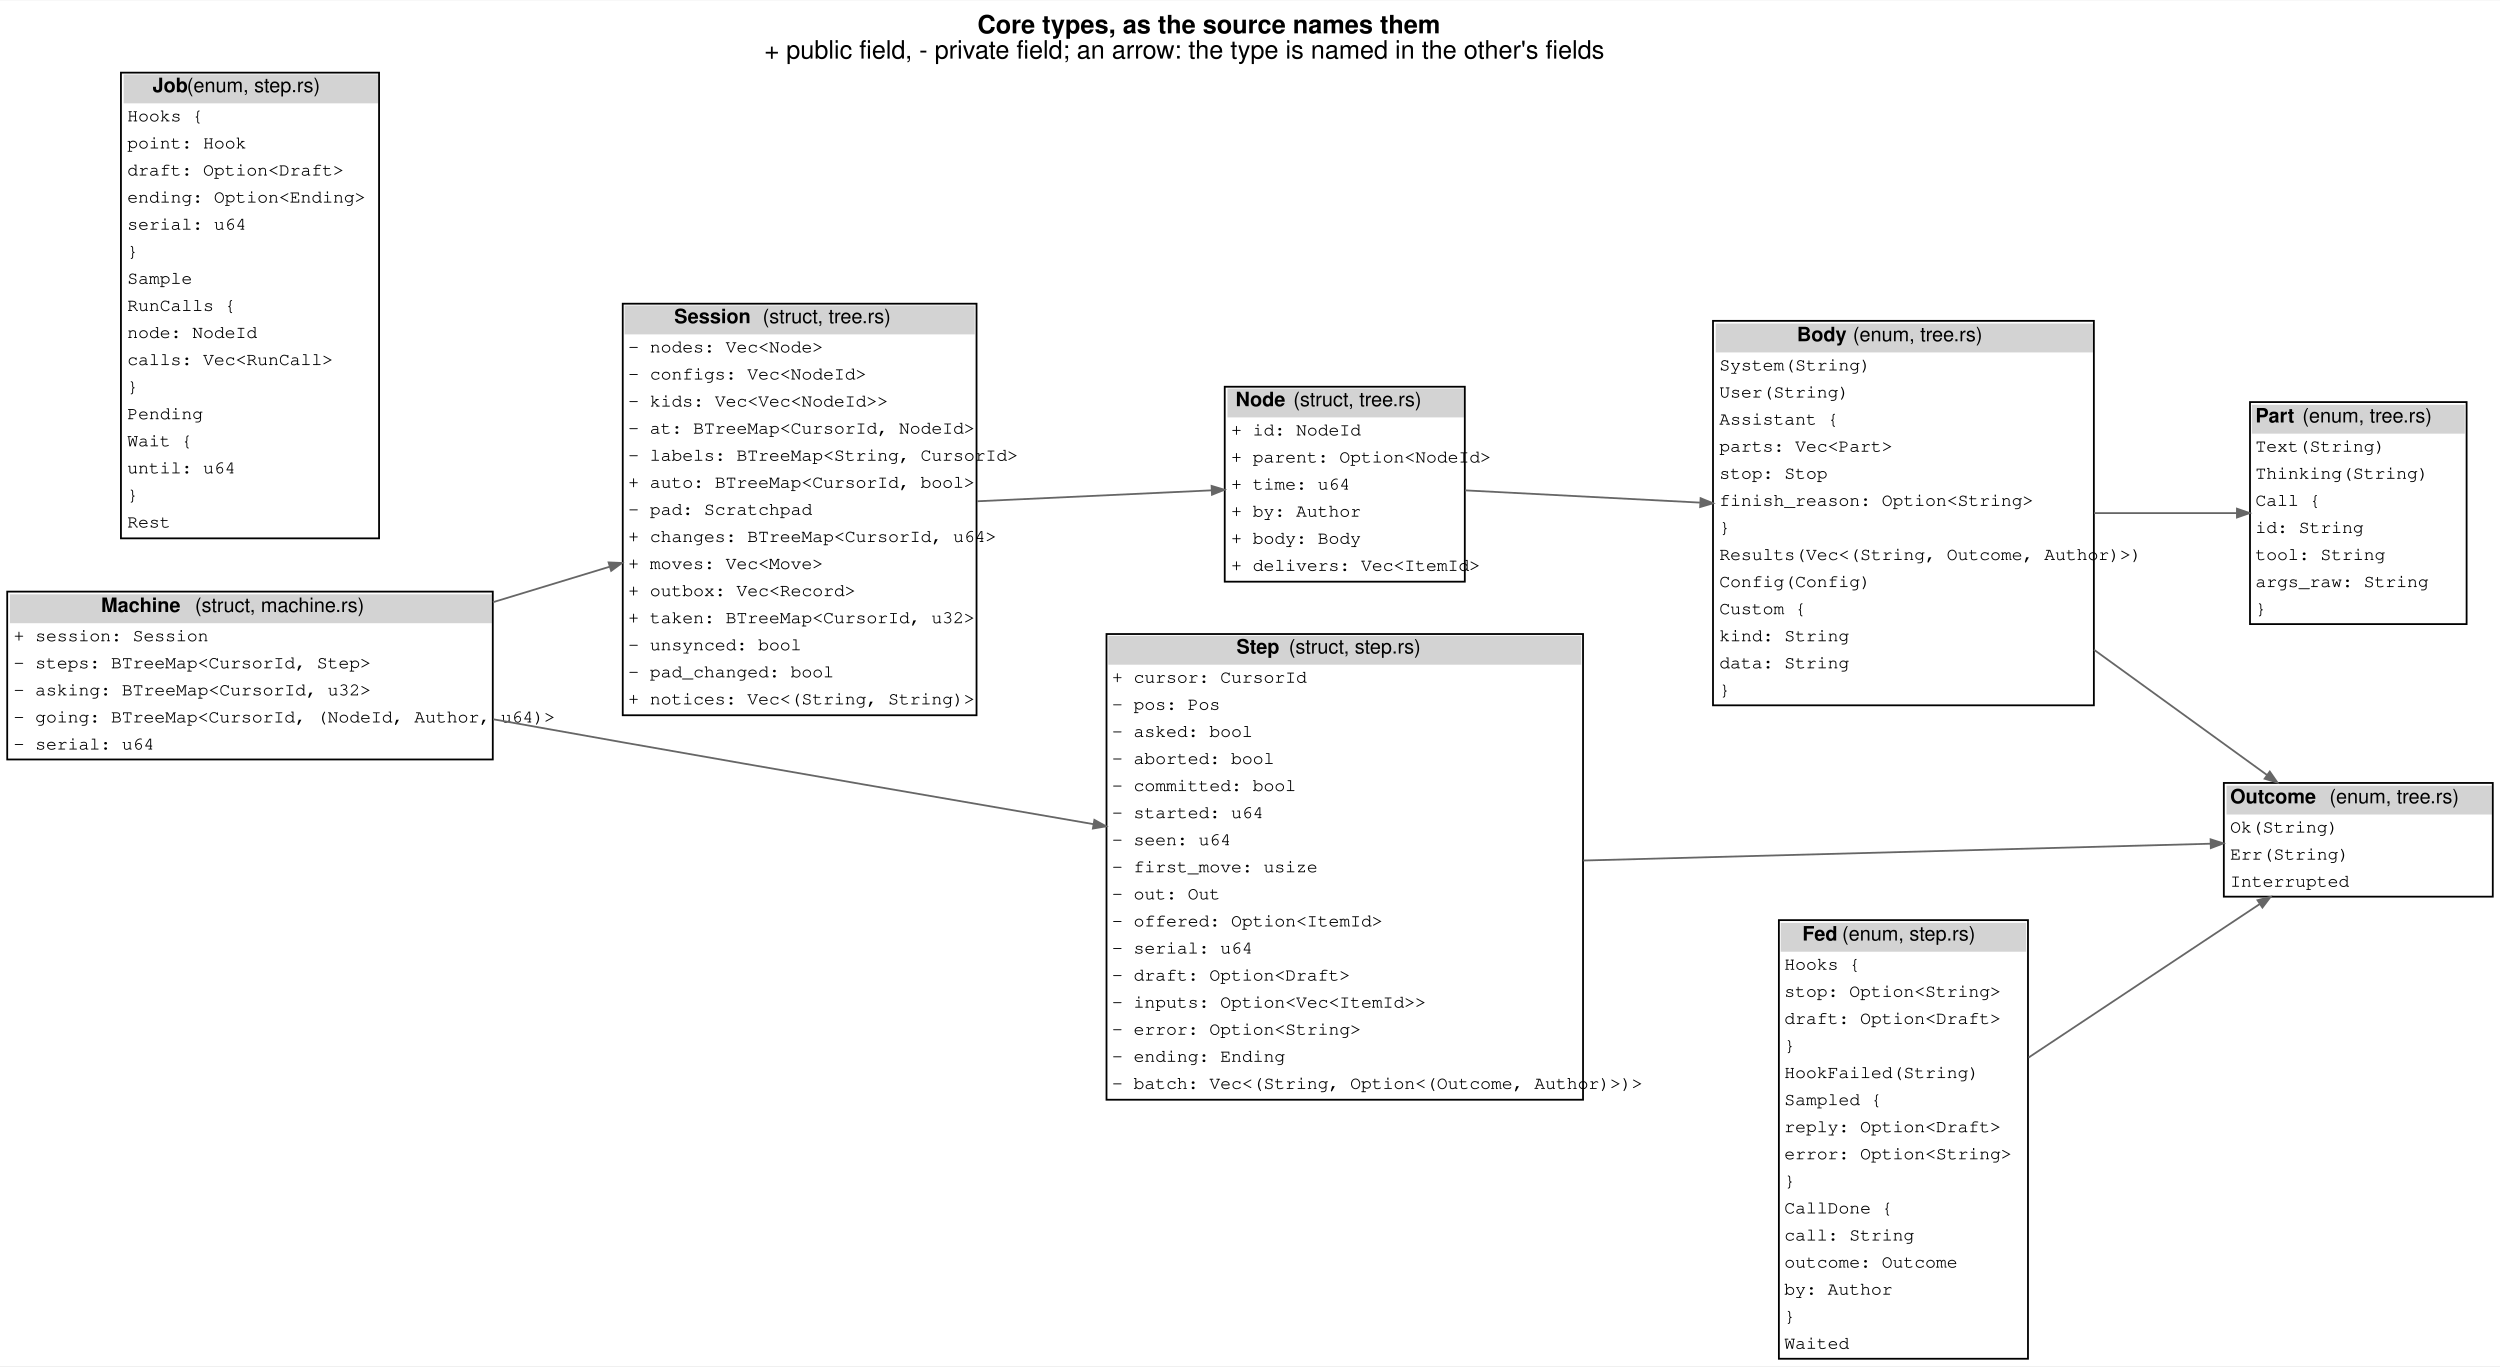
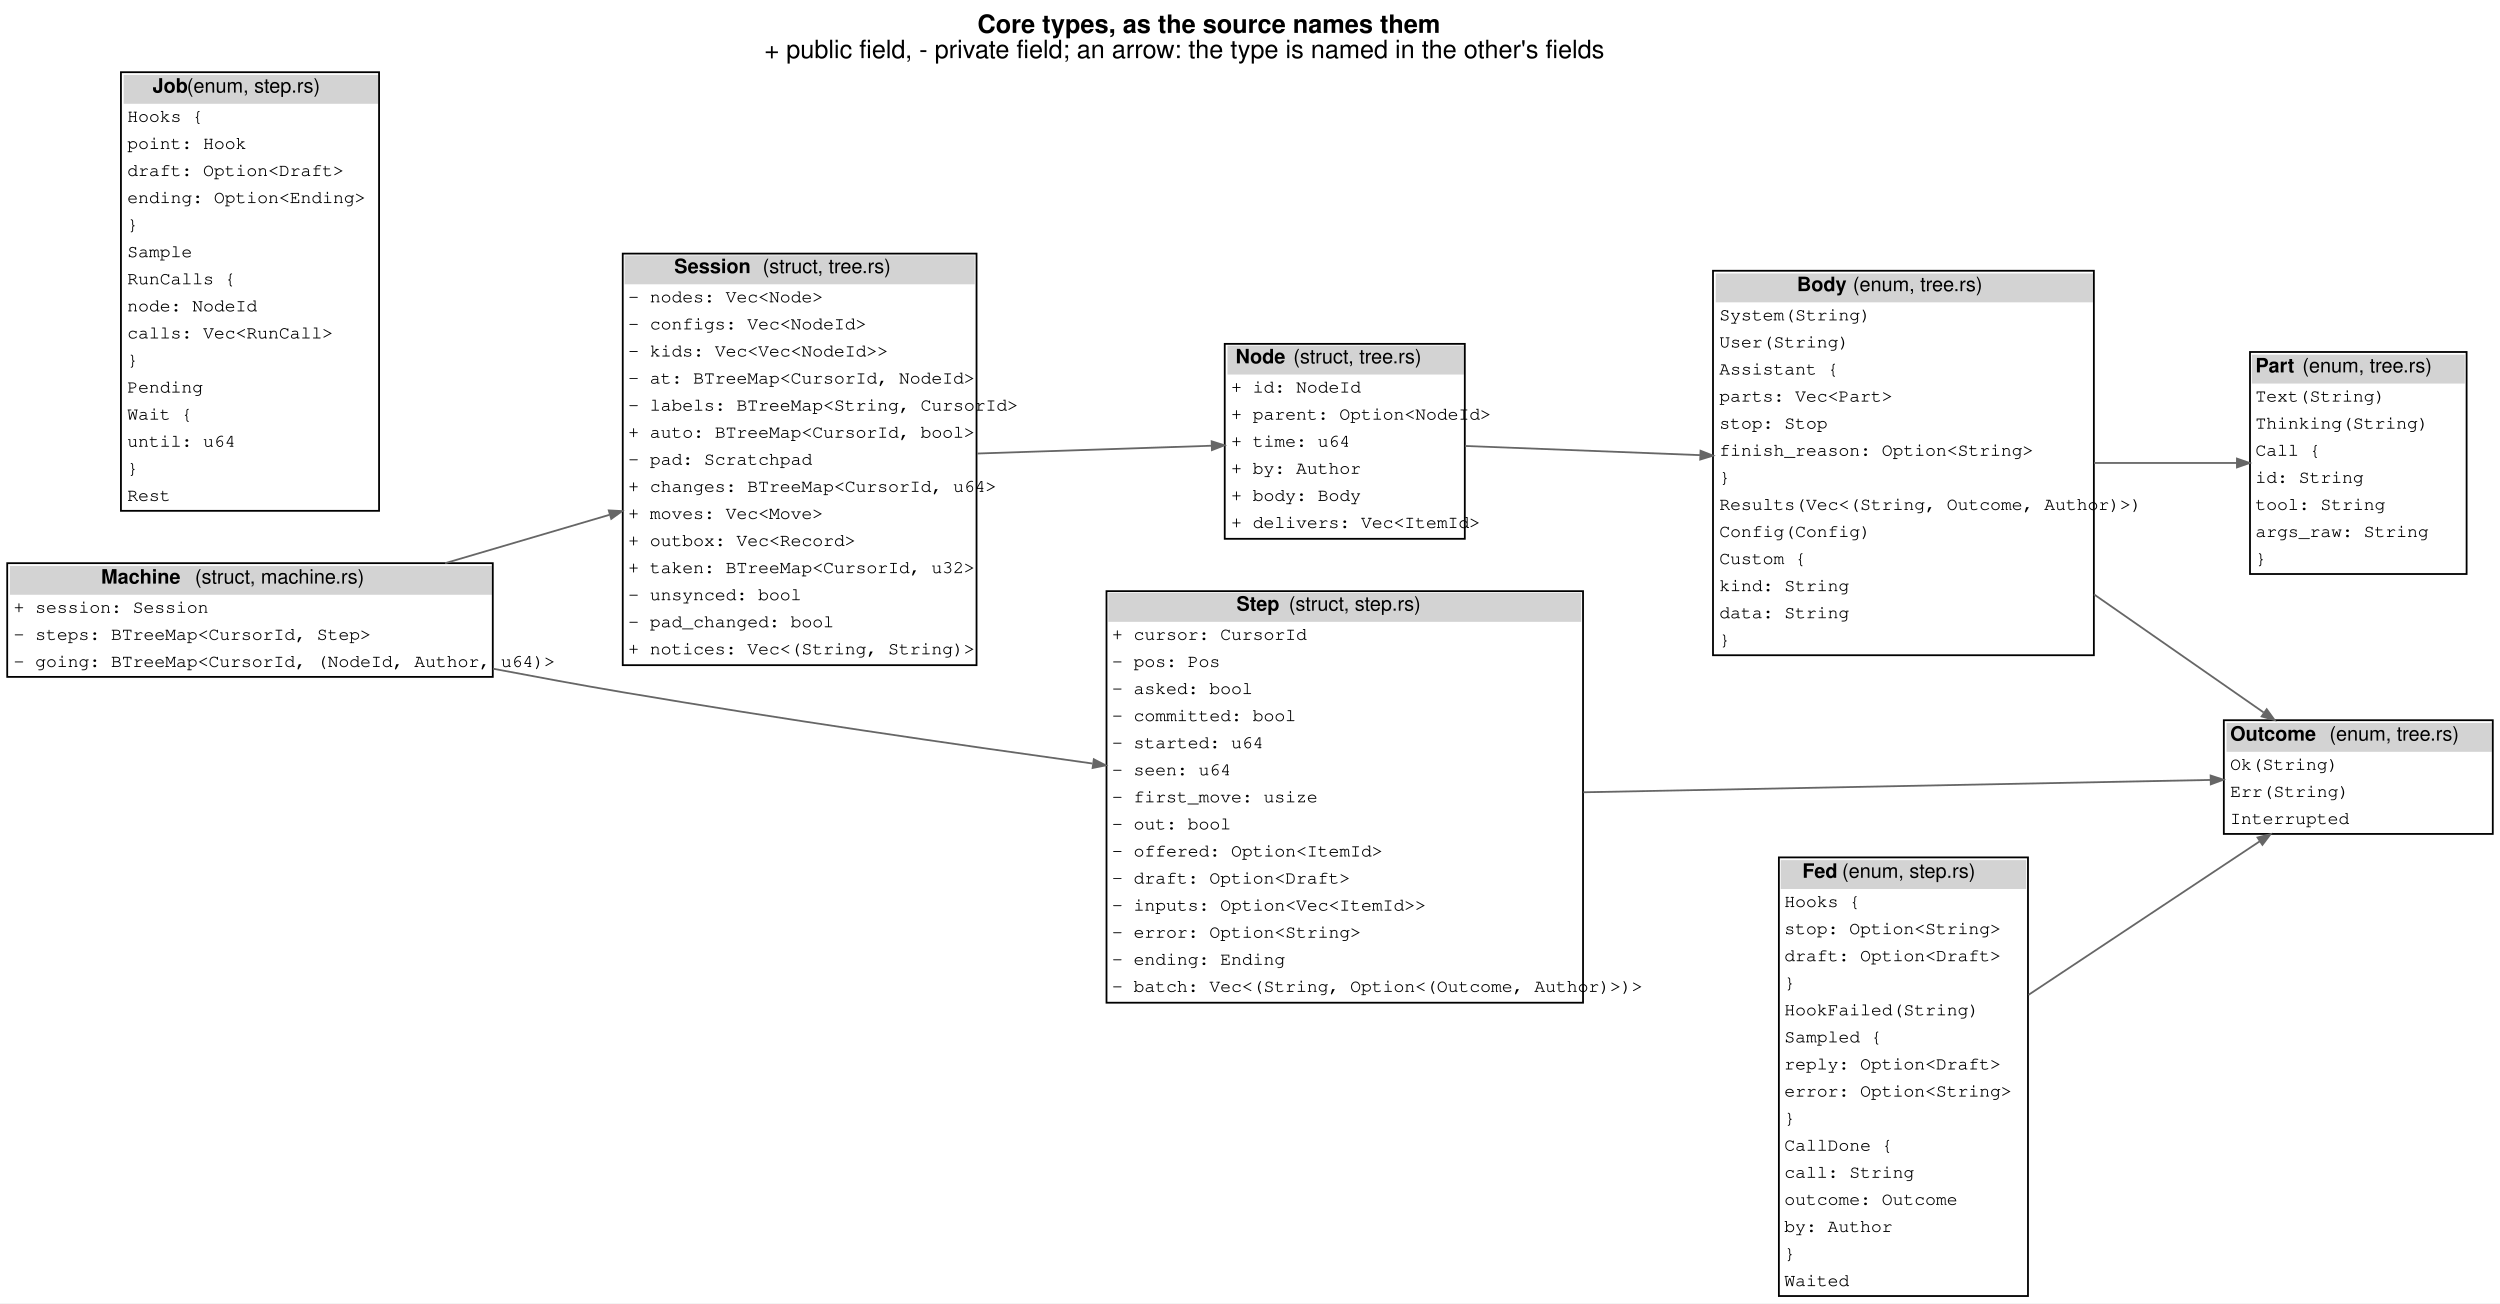
- <svg xmlns="http://www.w3.org/2000/svg" width="1385pt" height="757pt" viewBox="0.00 0.00 1385.00 756.50">
-   <g id="graph0" class="graph" transform="scale(1 1) rotate(0) translate(4 752.5)">
-     <polygon fill="white" stroke="transparent" points="-4,4 -4,-752.5 1381,-752.5 1381,4 -4,4" />
-     <text text-anchor="start" x="537.5" y="-734.3" font-family="Helvetica,sans-Serif" font-weight="bold" font-size="14.00">Core types, as the source names them</text>
-     <text text-anchor="start" x="419.5" y="-720.3" font-family="Helvetica,sans-Serif" font-size="14.00">+ public field, - private field; an arrow: the type is named in the other's fields</text>
+ <svg xmlns="http://www.w3.org/2000/svg" width="1385pt" height="722pt" viewBox="0.00 0.00 1385.00 722.00">
+   <g id="graph0" class="graph" transform="scale(1 1) rotate(0) translate(4 718)">
+     <polygon fill="white" stroke="transparent" points="-4,4 -4,-718 1381,-718 1381,4 -4,4" />
+     <text text-anchor="start" x="537.5" y="-699.8" font-family="Helvetica,sans-Serif" font-weight="bold" font-size="14.00">Core types, as the source names them</text>
+     <text text-anchor="start" x="419.5" y="-685.8" font-family="Helvetica,sans-Serif" font-size="14.00">+ public field, - private field; an arrow: the type is named in the other's fields</text>
    <g id="node1" class="node">
-       <polygon fill="lightgray" stroke="transparent" points="946.5,-557.5 946.5,-573.5 1155.5,-573.5 1155.5,-557.5 946.5,-557.5" />
-       <text text-anchor="start" x="991.5" y="-563.7" font-family="Helvetica,sans-Serif" font-weight="bold" font-size="11.00">Body</text>
-       <text text-anchor="start" x="1022.5" y="-563.7" font-family="Helvetica,sans-Serif" font-size="11.00"> (enum, tree.rs)</text>
-       <text text-anchor="start" x="948.5" y="-547.5" font-family="Courier,monospace" font-size="10.00">System(String)</text>
-       <text text-anchor="start" x="948.5" y="-532.5" font-family="Courier,monospace" font-size="10.00">User(String)</text>
-       <text text-anchor="start" x="948.5" y="-517.5" font-family="Courier,monospace" font-size="10.00">Assistant {</text>
-       <text text-anchor="start" x="948.5" y="-502.5" font-family="Courier,monospace" font-size="10.00">    parts: Vec&lt;Part&gt;</text>
-       <text text-anchor="start" x="948.5" y="-487.5" font-family="Courier,monospace" font-size="10.00">    stop: Stop</text>
-       <text text-anchor="start" x="948.5" y="-472.5" font-family="Courier,monospace" font-size="10.00">    finish_reason: Option&lt;String&gt;</text>
-       <text text-anchor="start" x="948.5" y="-457.5" font-family="Courier,monospace" font-size="10.00">}</text>
-       <text text-anchor="start" x="948.5" y="-442.5" font-family="Courier,monospace" font-size="10.00">Results(Vec&lt;(String, Outcome, Author)&gt;)</text>
-       <text text-anchor="start" x="948.5" y="-427.5" font-family="Courier,monospace" font-size="10.00">Config(Config)</text>
-       <text text-anchor="start" x="948.5" y="-412.5" font-family="Courier,monospace" font-size="10.00">Custom {</text>
-       <text text-anchor="start" x="948.5" y="-397.5" font-family="Courier,monospace" font-size="10.00">    kind: String</text>
-       <text text-anchor="start" x="948.5" y="-382.5" font-family="Courier,monospace" font-size="10.00">    data: String</text>
-       <text text-anchor="start" x="948.5" y="-367.5" font-family="Courier,monospace" font-size="10.00">}</text>
-       <polygon fill="none" stroke="black" points="945,-362 945,-575 1156,-575 1156,-362 945,-362" />
+       <polygon fill="lightgray" stroke="transparent" points="946.5,-550.5 946.5,-566.5 1155.5,-566.5 1155.5,-550.5 946.5,-550.5" />
+       <text text-anchor="start" x="991.5" y="-556.7" font-family="Helvetica,sans-Serif" font-weight="bold" font-size="11.00">Body</text>
+       <text text-anchor="start" x="1022.5" y="-556.7" font-family="Helvetica,sans-Serif" font-size="11.00"> (enum, tree.rs)</text>
+       <text text-anchor="start" x="948.5" y="-540.5" font-family="Courier,monospace" font-size="10.00">System(String)</text>
+       <text text-anchor="start" x="948.5" y="-525.5" font-family="Courier,monospace" font-size="10.00">User(String)</text>
+       <text text-anchor="start" x="948.5" y="-510.5" font-family="Courier,monospace" font-size="10.00">Assistant {</text>
+       <text text-anchor="start" x="948.5" y="-495.5" font-family="Courier,monospace" font-size="10.00">    parts: Vec&lt;Part&gt;</text>
+       <text text-anchor="start" x="948.5" y="-480.5" font-family="Courier,monospace" font-size="10.00">    stop: Stop</text>
+       <text text-anchor="start" x="948.5" y="-465.5" font-family="Courier,monospace" font-size="10.00">    finish_reason: Option&lt;String&gt;</text>
+       <text text-anchor="start" x="948.5" y="-450.5" font-family="Courier,monospace" font-size="10.00">}</text>
+       <text text-anchor="start" x="948.5" y="-435.5" font-family="Courier,monospace" font-size="10.00">Results(Vec&lt;(String, Outcome, Author)&gt;)</text>
+       <text text-anchor="start" x="948.5" y="-420.5" font-family="Courier,monospace" font-size="10.00">Config(Config)</text>
+       <text text-anchor="start" x="948.5" y="-405.5" font-family="Courier,monospace" font-size="10.00">Custom {</text>
+       <text text-anchor="start" x="948.5" y="-390.5" font-family="Courier,monospace" font-size="10.00">    kind: String</text>
+       <text text-anchor="start" x="948.5" y="-375.5" font-family="Courier,monospace" font-size="10.00">    data: String</text>
+       <text text-anchor="start" x="948.5" y="-360.5" font-family="Courier,monospace" font-size="10.00">}</text>
+       <polygon fill="none" stroke="black" points="945,-355 945,-568 1156,-568 1156,-355 945,-355" />
    </g>
    <g id="node8" class="node">
      <polygon fill="lightgray" stroke="transparent" points="1229.5,-301.5 1229.5,-317.5 1376.5,-317.5 1376.5,-301.5 1229.5,-301.5" />
      <text text-anchor="start" x="1231.5" y="-307.7" font-family="Helvetica,sans-Serif" font-weight="bold" font-size="11.00">Outcome</text>
      <text text-anchor="start" x="1286.5" y="-307.7" font-family="Helvetica,sans-Serif" font-size="11.00"> (enum, tree.rs)</text>
      <text text-anchor="start" x="1231.5" y="-291.5" font-family="Courier,monospace" font-size="10.00">Ok(String)</text>
      <text text-anchor="start" x="1231.5" y="-276.5" font-family="Courier,monospace" font-size="10.00">Err(String)</text>
      <text text-anchor="start" x="1231.5" y="-261.5" font-family="Courier,monospace" font-size="10.00">Interrupted</text>
      <polygon fill="none" stroke="black" points="1228,-256 1228,-319 1377,-319 1377,-256 1228,-256" />
    </g>
    <g id="edge2" class="edge">
-       <path fill="none" stroke="#666666" d="M1156.07,-392.79C1189.3,-368.73 1224.51,-343.24 1251.96,-323.37" />
-       <polygon fill="#666666" stroke="#666666" points="1253.46,-325.31 1257.69,-319.22 1250.59,-321.34 1253.46,-325.31" />
+       <path fill="none" stroke="#666666" d="M1156.07,-388.72C1188.54,-366.12 1222.9,-342.21 1250.06,-323.3" />
+       <polygon fill="#666666" stroke="#666666" points="1251.75,-325.11 1256.1,-319.1 1248.95,-321.09 1251.75,-325.11" />
    </g>
    <g id="node9" class="node">
-       <polygon fill="lightgray" stroke="transparent" points="1243.5,-512.5 1243.5,-528.5 1361.5,-528.5 1361.5,-512.5 1243.5,-512.5" />
-       <text text-anchor="start" x="1245.5" y="-518.7" font-family="Helvetica,sans-Serif" font-weight="bold" font-size="11.00">Part</text>
-       <text text-anchor="start" x="1271.5" y="-518.7" font-family="Helvetica,sans-Serif" font-size="11.00"> (enum, tree.rs)</text>
-       <text text-anchor="start" x="1245.5" y="-502.5" font-family="Courier,monospace" font-size="10.00">Text(String)</text>
-       <text text-anchor="start" x="1245.5" y="-487.5" font-family="Courier,monospace" font-size="10.00">Thinking(String)</text>
-       <text text-anchor="start" x="1245.5" y="-472.5" font-family="Courier,monospace" font-size="10.00">Call {</text>
-       <text text-anchor="start" x="1245.5" y="-457.5" font-family="Courier,monospace" font-size="10.00">    id: String</text>
-       <text text-anchor="start" x="1245.5" y="-442.5" font-family="Courier,monospace" font-size="10.00">    tool: String</text>
-       <text text-anchor="start" x="1245.5" y="-427.5" font-family="Courier,monospace" font-size="10.00">    args_raw: String</text>
-       <text text-anchor="start" x="1245.5" y="-412.5" font-family="Courier,monospace" font-size="10.00">}</text>
-       <polygon fill="none" stroke="black" points="1242.5,-407 1242.5,-530 1362.5,-530 1362.5,-407 1242.5,-407" />
+       <polygon fill="lightgray" stroke="transparent" points="1243.5,-505.5 1243.5,-521.5 1361.5,-521.5 1361.5,-505.5 1243.5,-505.5" />
+       <text text-anchor="start" x="1245.5" y="-511.7" font-family="Helvetica,sans-Serif" font-weight="bold" font-size="11.00">Part</text>
+       <text text-anchor="start" x="1271.5" y="-511.7" font-family="Helvetica,sans-Serif" font-size="11.00"> (enum, tree.rs)</text>
+       <text text-anchor="start" x="1245.5" y="-495.5" font-family="Courier,monospace" font-size="10.00">Text(String)</text>
+       <text text-anchor="start" x="1245.5" y="-480.5" font-family="Courier,monospace" font-size="10.00">Thinking(String)</text>
+       <text text-anchor="start" x="1245.5" y="-465.5" font-family="Courier,monospace" font-size="10.00">Call {</text>
+       <text text-anchor="start" x="1245.5" y="-450.5" font-family="Courier,monospace" font-size="10.00">    id: String</text>
+       <text text-anchor="start" x="1245.5" y="-435.5" font-family="Courier,monospace" font-size="10.00">    tool: String</text>
+       <text text-anchor="start" x="1245.5" y="-420.5" font-family="Courier,monospace" font-size="10.00">    args_raw: String</text>
+       <text text-anchor="start" x="1245.5" y="-405.5" font-family="Courier,monospace" font-size="10.00">}</text>
+       <polygon fill="none" stroke="black" points="1242.5,-400 1242.5,-523 1362.5,-523 1362.5,-400 1242.5,-400" />
    </g>
    <g id="edge1" class="edge">
-       <path fill="none" stroke="#666666" d="M1156.07,-468.5C1182.87,-468.5 1210.94,-468.5 1235.21,-468.5" />
-       <polygon fill="#666666" stroke="#666666" points="1235.27,-470.95 1242.27,-468.5 1235.27,-466.05 1235.27,-470.95" />
+       <path fill="none" stroke="#666666" d="M1156.07,-461.5C1182.87,-461.5 1210.94,-461.5 1235.21,-461.5" />
+       <polygon fill="#666666" stroke="#666666" points="1235.27,-463.95 1242.27,-461.5 1235.27,-459.05 1235.27,-463.95" />
    </g>
    <g id="node2" class="node">
-       <polygon fill="lightgray" stroke="transparent" points="676,-521.5 676,-537.5 807,-537.5 807,-521.5 676,-521.5" />
-       <text text-anchor="start" x="680.5" y="-527.7" font-family="Helvetica,sans-Serif" font-weight="bold" font-size="11.00">Node</text>
-       <text text-anchor="start" x="712.5" y="-527.7" font-family="Helvetica,sans-Serif" font-size="11.00"> (struct, tree.rs)</text>
-       <text text-anchor="start" x="678" y="-511.5" font-family="Courier,monospace" font-size="10.00">+ id: NodeId</text>
-       <text text-anchor="start" x="678" y="-496.5" font-family="Courier,monospace" font-size="10.00">+ parent: Option&lt;NodeId&gt;</text>
-       <text text-anchor="start" x="678" y="-481.5" font-family="Courier,monospace" font-size="10.00">+ time: u64</text>
-       <text text-anchor="start" x="678" y="-466.5" font-family="Courier,monospace" font-size="10.00">+ by: Author</text>
-       <text text-anchor="start" x="678" y="-451.5" font-family="Courier,monospace" font-size="10.00">+ body: Body</text>
-       <text text-anchor="start" x="678" y="-436.5" font-family="Courier,monospace" font-size="10.00">+ delivers: Vec&lt;ItemId&gt;</text>
-       <polygon fill="none" stroke="black" points="674.5,-430.5 674.5,-538.5 807.5,-538.5 807.5,-430.5 674.5,-430.5" />
+       <polygon fill="lightgray" stroke="transparent" points="676,-510.5 676,-526.5 807,-526.5 807,-510.5 676,-510.5" />
+       <text text-anchor="start" x="680.5" y="-516.7" font-family="Helvetica,sans-Serif" font-weight="bold" font-size="11.00">Node</text>
+       <text text-anchor="start" x="712.5" y="-516.7" font-family="Helvetica,sans-Serif" font-size="11.00"> (struct, tree.rs)</text>
+       <text text-anchor="start" x="678" y="-500.5" font-family="Courier,monospace" font-size="10.00">+ id: NodeId</text>
+       <text text-anchor="start" x="678" y="-485.5" font-family="Courier,monospace" font-size="10.00">+ parent: Option&lt;NodeId&gt;</text>
+       <text text-anchor="start" x="678" y="-470.5" font-family="Courier,monospace" font-size="10.00">+ time: u64</text>
+       <text text-anchor="start" x="678" y="-455.5" font-family="Courier,monospace" font-size="10.00">+ by: Author</text>
+       <text text-anchor="start" x="678" y="-440.5" font-family="Courier,monospace" font-size="10.00">+ body: Body</text>
+       <text text-anchor="start" x="678" y="-425.5" font-family="Courier,monospace" font-size="10.00">+ delivers: Vec&lt;ItemId&gt;</text>
+       <polygon fill="none" stroke="black" points="674.5,-419.5 674.5,-527.5 807.5,-527.5 807.5,-419.5 674.5,-419.5" />
    </g>
    <g id="edge3" class="edge">
-       <path fill="none" stroke="#666666" d="M807.59,-481.09C845.43,-479.12 894.04,-476.59 937.75,-474.31" />
-       <polygon fill="#666666" stroke="#666666" points="938.13,-476.75 945,-473.94 937.88,-471.85 938.13,-476.75" />
+       <path fill="none" stroke="#666666" d="M807.59,-470.94C845.43,-469.46 894.04,-467.57 937.75,-465.86" />
+       <polygon fill="#666666" stroke="#666666" points="938.1,-468.3 945,-465.58 937.91,-463.4 938.1,-468.3" />
    </g>
    <g id="node3" class="node">
-       <polygon fill="lightgray" stroke="transparent" points="342,-567.5 342,-583.5 536,-583.5 536,-567.5 342,-567.5" />
-       <text text-anchor="start" x="369.5" y="-573.7" font-family="Helvetica,sans-Serif" font-weight="bold" font-size="11.00">Session</text>
-       <text text-anchor="start" x="418.5" y="-573.7" font-family="Helvetica,sans-Serif" font-size="11.00"> (struct, tree.rs)</text>
-       <text text-anchor="start" x="344" y="-557.5" font-family="Courier,monospace" font-size="10.00">- nodes: Vec&lt;Node&gt;</text>
-       <text text-anchor="start" x="344" y="-542.5" font-family="Courier,monospace" font-size="10.00">- configs: Vec&lt;NodeId&gt;</text>
-       <text text-anchor="start" x="344" y="-527.5" font-family="Courier,monospace" font-size="10.00">- kids: Vec&lt;Vec&lt;NodeId&gt;&gt;</text>
-       <text text-anchor="start" x="344" y="-512.5" font-family="Courier,monospace" font-size="10.00">- at: BTreeMap&lt;CursorId, NodeId&gt;</text>
-       <text text-anchor="start" x="344" y="-497.5" font-family="Courier,monospace" font-size="10.00">- labels: BTreeMap&lt;String, CursorId&gt;</text>
-       <text text-anchor="start" x="344" y="-482.5" font-family="Courier,monospace" font-size="10.00">+ auto: BTreeMap&lt;CursorId, bool&gt;</text>
-       <text text-anchor="start" x="344" y="-467.5" font-family="Courier,monospace" font-size="10.00">- pad: Scratchpad</text>
-       <text text-anchor="start" x="344" y="-452.5" font-family="Courier,monospace" font-size="10.00">+ changes: BTreeMap&lt;CursorId, u64&gt;</text>
-       <text text-anchor="start" x="344" y="-437.5" font-family="Courier,monospace" font-size="10.00">+ moves: Vec&lt;Move&gt;</text>
-       <text text-anchor="start" x="344" y="-422.5" font-family="Courier,monospace" font-size="10.00">+ outbox: Vec&lt;Record&gt;</text>
-       <text text-anchor="start" x="344" y="-407.5" font-family="Courier,monospace" font-size="10.00">+ taken: BTreeMap&lt;CursorId, u32&gt;</text>
-       <text text-anchor="start" x="344" y="-392.5" font-family="Courier,monospace" font-size="10.00">- unsynced: bool</text>
-       <text text-anchor="start" x="344" y="-377.5" font-family="Courier,monospace" font-size="10.00">- pad_changed: bool</text>
-       <text text-anchor="start" x="344" y="-362.5" font-family="Courier,monospace" font-size="10.00">+ notices: Vec&lt;(String, String)&gt;</text>
-       <polygon fill="none" stroke="black" points="341,-356.5 341,-584.5 537,-584.5 537,-356.5 341,-356.5" />
+       <polygon fill="lightgray" stroke="transparent" points="342,-560.5 342,-576.5 536,-576.5 536,-560.5 342,-560.5" />
+       <text text-anchor="start" x="369.5" y="-566.7" font-family="Helvetica,sans-Serif" font-weight="bold" font-size="11.00">Session</text>
+       <text text-anchor="start" x="418.5" y="-566.7" font-family="Helvetica,sans-Serif" font-size="11.00"> (struct, tree.rs)</text>
+       <text text-anchor="start" x="344" y="-550.5" font-family="Courier,monospace" font-size="10.00">- nodes: Vec&lt;Node&gt;</text>
+       <text text-anchor="start" x="344" y="-535.5" font-family="Courier,monospace" font-size="10.00">- configs: Vec&lt;NodeId&gt;</text>
+       <text text-anchor="start" x="344" y="-520.5" font-family="Courier,monospace" font-size="10.00">- kids: Vec&lt;Vec&lt;NodeId&gt;&gt;</text>
+       <text text-anchor="start" x="344" y="-505.5" font-family="Courier,monospace" font-size="10.00">- at: BTreeMap&lt;CursorId, NodeId&gt;</text>
+       <text text-anchor="start" x="344" y="-490.5" font-family="Courier,monospace" font-size="10.00">- labels: BTreeMap&lt;String, CursorId&gt;</text>
+       <text text-anchor="start" x="344" y="-475.5" font-family="Courier,monospace" font-size="10.00">+ auto: BTreeMap&lt;CursorId, bool&gt;</text>
+       <text text-anchor="start" x="344" y="-460.5" font-family="Courier,monospace" font-size="10.00">- pad: Scratchpad</text>
+       <text text-anchor="start" x="344" y="-445.5" font-family="Courier,monospace" font-size="10.00">+ changes: BTreeMap&lt;CursorId, u64&gt;</text>
+       <text text-anchor="start" x="344" y="-430.5" font-family="Courier,monospace" font-size="10.00">+ moves: Vec&lt;Move&gt;</text>
+       <text text-anchor="start" x="344" y="-415.5" font-family="Courier,monospace" font-size="10.00">+ outbox: Vec&lt;Record&gt;</text>
+       <text text-anchor="start" x="344" y="-400.5" font-family="Courier,monospace" font-size="10.00">+ taken: BTreeMap&lt;CursorId, u32&gt;</text>
+       <text text-anchor="start" x="344" y="-385.5" font-family="Courier,monospace" font-size="10.00">- unsynced: bool</text>
+       <text text-anchor="start" x="344" y="-370.5" font-family="Courier,monospace" font-size="10.00">- pad_changed: bool</text>
+       <text text-anchor="start" x="344" y="-355.5" font-family="Courier,monospace" font-size="10.00">+ notices: Vec&lt;(String, String)&gt;</text>
+       <polygon fill="none" stroke="black" points="341,-349.5 341,-577.5 537,-577.5 537,-349.5 341,-349.5" />
    </g>
    <g id="edge4" class="edge">
-       <path fill="none" stroke="#666666" d="M537.4,-475.05C579.6,-477.01 628.16,-479.28 667.16,-481.1" />
-       <polygon fill="#666666" stroke="#666666" points="667.22,-483.56 674.32,-481.44 667.44,-478.66 667.22,-483.56" />
+       <path fill="none" stroke="#666666" d="M537.4,-466.75C579.6,-468.15 628.16,-469.77 667.16,-471.07" />
+       <polygon fill="#666666" stroke="#666666" points="667.25,-473.53 674.32,-471.31 667.41,-468.63 667.25,-473.53" />
    </g>
    <g id="node4" class="node">
-       <polygon fill="lightgray" stroke="transparent" points="1.5,-407.5 1.5,-423.5 268.5,-423.5 268.5,-407.5 1.5,-407.5" />
-       <text text-anchor="start" x="52" y="-413.7" font-family="Helvetica,sans-Serif" font-weight="bold" font-size="11.00">Machine</text>
-       <text text-anchor="start" x="104" y="-413.7" font-family="Helvetica,sans-Serif" font-size="11.00"> (struct, machine.rs)</text>
-       <text text-anchor="start" x="3.5" y="-397.5" font-family="Courier,monospace" font-size="10.00">+ session: Session</text>
-       <text text-anchor="start" x="3.5" y="-382.5" font-family="Courier,monospace" font-size="10.00">- steps: BTreeMap&lt;CursorId, Step&gt;</text>
-       <text text-anchor="start" x="3.5" y="-367.5" font-family="Courier,monospace" font-size="10.00">- asking: BTreeMap&lt;CursorId, u32&gt;</text>
-       <text text-anchor="start" x="3.5" y="-352.5" font-family="Courier,monospace" font-size="10.00">- going: BTreeMap&lt;CursorId, (NodeId, Author, u64)&gt;</text>
-       <text text-anchor="start" x="3.5" y="-337.5" font-family="Courier,monospace" font-size="10.00">- serial: u64</text>
-       <polygon fill="none" stroke="black" points="0,-332 0,-425 269,-425 269,-332 0,-332" />
+       <polygon fill="lightgray" stroke="transparent" points="1.5,-388.5 1.5,-404.5 268.5,-404.5 268.5,-388.5 1.5,-388.5" />
+       <text text-anchor="start" x="52" y="-394.7" font-family="Helvetica,sans-Serif" font-weight="bold" font-size="11.00">Machine</text>
+       <text text-anchor="start" x="104" y="-394.7" font-family="Helvetica,sans-Serif" font-size="11.00"> (struct, machine.rs)</text>
+       <text text-anchor="start" x="3.5" y="-378.5" font-family="Courier,monospace" font-size="10.00">+ session: Session</text>
+       <text text-anchor="start" x="3.5" y="-363.5" font-family="Courier,monospace" font-size="10.00">- steps: BTreeMap&lt;CursorId, Step&gt;</text>
+       <text text-anchor="start" x="3.5" y="-348.5" font-family="Courier,monospace" font-size="10.00">- going: BTreeMap&lt;CursorId, (NodeId, Author, u64)&gt;</text>
+       <polygon fill="none" stroke="black" points="0,-343 0,-406 269,-406 269,-343 0,-343" />
    </g>
    <g id="edge5" class="edge">
-       <path fill="none" stroke="#666666" d="M269.06,-419.12C290.77,-425.72 312.97,-432.47 333.84,-438.82" />
-       <polygon fill="#666666" stroke="#666666" points="333.16,-441.18 340.57,-440.87 334.59,-436.49 333.16,-441.18" />
+       <path fill="none" stroke="#666666" d="M242.58,-406C272.16,-414.71 304.21,-424.14 333.63,-432.79" />
+       <polygon fill="#666666" stroke="#666666" points="333.25,-435.24 340.66,-434.86 334.63,-430.53 333.25,-435.24" />
    </g>
    <g id="node5" class="node">
-       <polygon fill="lightgray" stroke="transparent" points="610,-384.5 610,-400.5 872,-400.5 872,-384.5 610,-384.5" />
-       <text text-anchor="start" x="681" y="-390.7" font-family="Helvetica,sans-Serif" font-weight="bold" font-size="11.00">Step</text>
-       <text text-anchor="start" x="710" y="-390.7" font-family="Helvetica,sans-Serif" font-size="11.00"> (struct, step.rs)</text>
-       <text text-anchor="start" x="612" y="-374.5" font-family="Courier,monospace" font-size="10.00">+ cursor: CursorId</text>
-       <text text-anchor="start" x="612" y="-359.5" font-family="Courier,monospace" font-size="10.00">- pos: Pos</text>
-       <text text-anchor="start" x="612" y="-344.5" font-family="Courier,monospace" font-size="10.00">- asked: bool</text>
-       <text text-anchor="start" x="612" y="-329.5" font-family="Courier,monospace" font-size="10.00">- aborted: bool</text>
-       <text text-anchor="start" x="612" y="-314.5" font-family="Courier,monospace" font-size="10.00">- committed: bool</text>
-       <text text-anchor="start" x="612" y="-299.5" font-family="Courier,monospace" font-size="10.00">- started: u64</text>
-       <text text-anchor="start" x="612" y="-284.5" font-family="Courier,monospace" font-size="10.00">- seen: u64</text>
-       <text text-anchor="start" x="612" y="-269.5" font-family="Courier,monospace" font-size="10.00">- first_move: usize</text>
-       <text text-anchor="start" x="612" y="-254.5" font-family="Courier,monospace" font-size="10.00">- out: Out</text>
-       <text text-anchor="start" x="612" y="-239.5" font-family="Courier,monospace" font-size="10.00">- offered: Option&lt;ItemId&gt;</text>
-       <text text-anchor="start" x="612" y="-224.5" font-family="Courier,monospace" font-size="10.00">- serial: u64</text>
-       <text text-anchor="start" x="612" y="-209.5" font-family="Courier,monospace" font-size="10.00">- draft: Option&lt;Draft&gt;</text>
-       <text text-anchor="start" x="612" y="-194.5" font-family="Courier,monospace" font-size="10.00">- inputs: Option&lt;Vec&lt;ItemId&gt;&gt;</text>
-       <text text-anchor="start" x="612" y="-179.5" font-family="Courier,monospace" font-size="10.00">- error: Option&lt;String&gt;</text>
-       <text text-anchor="start" x="612" y="-164.5" font-family="Courier,monospace" font-size="10.00">- ending: Ending</text>
-       <text text-anchor="start" x="612" y="-149.5" font-family="Courier,monospace" font-size="10.00">- batch: Vec&lt;(String, Option&lt;(Outcome, Author)&gt;)&gt;</text>
-       <polygon fill="none" stroke="black" points="609,-143.5 609,-401.5 873,-401.5 873,-143.5 609,-143.5" />
+       <polygon fill="lightgray" stroke="transparent" points="610,-373.5 610,-389.5 872,-389.5 872,-373.5 610,-373.5" />
+       <text text-anchor="start" x="681" y="-379.7" font-family="Helvetica,sans-Serif" font-weight="bold" font-size="11.00">Step</text>
+       <text text-anchor="start" x="710" y="-379.7" font-family="Helvetica,sans-Serif" font-size="11.00"> (struct, step.rs)</text>
+       <text text-anchor="start" x="612" y="-363.5" font-family="Courier,monospace" font-size="10.00">+ cursor: CursorId</text>
+       <text text-anchor="start" x="612" y="-348.5" font-family="Courier,monospace" font-size="10.00">- pos: Pos</text>
+       <text text-anchor="start" x="612" y="-333.5" font-family="Courier,monospace" font-size="10.00">- asked: bool</text>
+       <text text-anchor="start" x="612" y="-318.5" font-family="Courier,monospace" font-size="10.00">- committed: bool</text>
+       <text text-anchor="start" x="612" y="-303.5" font-family="Courier,monospace" font-size="10.00">- started: u64</text>
+       <text text-anchor="start" x="612" y="-288.5" font-family="Courier,monospace" font-size="10.00">- seen: u64</text>
+       <text text-anchor="start" x="612" y="-273.5" font-family="Courier,monospace" font-size="10.00">- first_move: usize</text>
+       <text text-anchor="start" x="612" y="-258.5" font-family="Courier,monospace" font-size="10.00">- out: bool</text>
+       <text text-anchor="start" x="612" y="-243.5" font-family="Courier,monospace" font-size="10.00">- offered: Option&lt;ItemId&gt;</text>
+       <text text-anchor="start" x="612" y="-228.5" font-family="Courier,monospace" font-size="10.00">- draft: Option&lt;Draft&gt;</text>
+       <text text-anchor="start" x="612" y="-213.5" font-family="Courier,monospace" font-size="10.00">- inputs: Option&lt;Vec&lt;ItemId&gt;&gt;</text>
+       <text text-anchor="start" x="612" y="-198.5" font-family="Courier,monospace" font-size="10.00">- error: Option&lt;String&gt;</text>
+       <text text-anchor="start" x="612" y="-183.5" font-family="Courier,monospace" font-size="10.00">- ending: Ending</text>
+       <text text-anchor="start" x="612" y="-168.5" font-family="Courier,monospace" font-size="10.00">- batch: Vec&lt;(String, Option&lt;(Outcome, Author)&gt;)&gt;</text>
+       <polygon fill="none" stroke="black" points="609,-162.5 609,-390.5 873,-390.5 873,-162.5 609,-162.5" />
    </g>
    <g id="edge6" class="edge">
-       <path fill="none" stroke="#666666" d="M269.23,-354.28C293.13,-350 317.8,-345.6 341,-341.5 427.69,-326.2 525.04,-309.36 601.87,-296.15" />
-       <polygon fill="#666666" stroke="#666666" points="602.29,-298.56 608.77,-294.96 601.46,-293.73 602.29,-298.56" />
+       <path fill="none" stroke="#666666" d="M269.09,-347.54C293,-342.98 317.71,-338.46 341,-334.5 427.24,-319.85 524.36,-305.68 601.19,-295.01" />
+       <polygon fill="#666666" stroke="#666666" points="601.97,-297.38 608.57,-293.99 601.3,-292.53 601.97,-297.38" />
    </g>
    <g id="edge7" class="edge">
-       <path fill="none" stroke="#666666" d="M873.18,-276.02C980.73,-278.9 1129.55,-282.89 1220.47,-285.33" />
-       <polygon fill="#666666" stroke="#666666" points="1220.67,-287.78 1227.73,-285.52 1220.8,-282.89 1220.67,-287.78" />
+       <path fill="none" stroke="#666666" d="M873.18,-279.08C980.73,-281.19 1129.55,-284.12 1220.47,-285.91" />
+       <polygon fill="#666666" stroke="#666666" points="1220.68,-288.36 1227.73,-286.05 1220.78,-283.46 1220.68,-288.36" />
    </g>
    <g id="node6" class="node">
-       <polygon fill="lightgray" stroke="transparent" points="64.5,-695.5 64.5,-711.5 205.5,-711.5 205.5,-695.5 64.5,-695.5" />
-       <text text-anchor="start" x="80.5" y="-701.7" font-family="Helvetica,sans-Serif" font-weight="bold" font-size="11.00">Job</text>
-       <text text-anchor="start" x="99.5" y="-701.7" font-family="Helvetica,sans-Serif" font-size="11.00"> (enum, step.rs)</text>
-       <text text-anchor="start" x="66.5" y="-685.5" font-family="Courier,monospace" font-size="10.00">Hooks {</text>
-       <text text-anchor="start" x="66.5" y="-670.5" font-family="Courier,monospace" font-size="10.00">    point: Hook</text>
-       <text text-anchor="start" x="66.5" y="-655.5" font-family="Courier,monospace" font-size="10.00">    draft: Option&lt;Draft&gt;</text>
-       <text text-anchor="start" x="66.5" y="-640.5" font-family="Courier,monospace" font-size="10.00">    ending: Option&lt;Ending&gt;</text>
-       <text text-anchor="start" x="66.5" y="-625.5" font-family="Courier,monospace" font-size="10.00">    serial: u64</text>
-       <text text-anchor="start" x="66.5" y="-610.5" font-family="Courier,monospace" font-size="10.00">}</text>
-       <text text-anchor="start" x="66.5" y="-595.5" font-family="Courier,monospace" font-size="10.00">Sample</text>
-       <text text-anchor="start" x="66.5" y="-580.5" font-family="Courier,monospace" font-size="10.00">RunCalls {</text>
-       <text text-anchor="start" x="66.5" y="-565.5" font-family="Courier,monospace" font-size="10.00">    node: NodeId</text>
-       <text text-anchor="start" x="66.5" y="-550.5" font-family="Courier,monospace" font-size="10.00">    calls: Vec&lt;RunCall&gt;</text>
-       <text text-anchor="start" x="66.5" y="-535.5" font-family="Courier,monospace" font-size="10.00">}</text>
-       <text text-anchor="start" x="66.5" y="-520.5" font-family="Courier,monospace" font-size="10.00">Pending</text>
-       <text text-anchor="start" x="66.5" y="-505.5" font-family="Courier,monospace" font-size="10.00">Wait {</text>
-       <text text-anchor="start" x="66.5" y="-490.5" font-family="Courier,monospace" font-size="10.00">    until: u64</text>
-       <text text-anchor="start" x="66.5" y="-475.5" font-family="Courier,monospace" font-size="10.00">}</text>
-       <text text-anchor="start" x="66.5" y="-460.5" font-family="Courier,monospace" font-size="10.00">Rest</text>
-       <polygon fill="none" stroke="black" points="63,-454.5 63,-712.5 206,-712.5 206,-454.5 63,-454.5" />
+       <polygon fill="lightgray" stroke="transparent" points="64.5,-660.5 64.5,-676.5 205.5,-676.5 205.5,-660.5 64.5,-660.5" />
+       <text text-anchor="start" x="80.5" y="-666.7" font-family="Helvetica,sans-Serif" font-weight="bold" font-size="11.00">Job</text>
+       <text text-anchor="start" x="99.5" y="-666.7" font-family="Helvetica,sans-Serif" font-size="11.00"> (enum, step.rs)</text>
+       <text text-anchor="start" x="66.5" y="-650.5" font-family="Courier,monospace" font-size="10.00">Hooks {</text>
+       <text text-anchor="start" x="66.5" y="-635.5" font-family="Courier,monospace" font-size="10.00">    point: Hook</text>
+       <text text-anchor="start" x="66.5" y="-620.5" font-family="Courier,monospace" font-size="10.00">    draft: Option&lt;Draft&gt;</text>
+       <text text-anchor="start" x="66.5" y="-605.5" font-family="Courier,monospace" font-size="10.00">    ending: Option&lt;Ending&gt;</text>
+       <text text-anchor="start" x="66.5" y="-590.5" font-family="Courier,monospace" font-size="10.00">}</text>
+       <text text-anchor="start" x="66.5" y="-575.5" font-family="Courier,monospace" font-size="10.00">Sample</text>
+       <text text-anchor="start" x="66.5" y="-560.5" font-family="Courier,monospace" font-size="10.00">RunCalls {</text>
+       <text text-anchor="start" x="66.5" y="-545.5" font-family="Courier,monospace" font-size="10.00">    node: NodeId</text>
+       <text text-anchor="start" x="66.5" y="-530.5" font-family="Courier,monospace" font-size="10.00">    calls: Vec&lt;RunCall&gt;</text>
+       <text text-anchor="start" x="66.5" y="-515.5" font-family="Courier,monospace" font-size="10.00">}</text>
+       <text text-anchor="start" x="66.5" y="-500.5" font-family="Courier,monospace" font-size="10.00">Pending</text>
+       <text text-anchor="start" x="66.5" y="-485.5" font-family="Courier,monospace" font-size="10.00">Wait {</text>
+       <text text-anchor="start" x="66.5" y="-470.5" font-family="Courier,monospace" font-size="10.00">    until: u64</text>
+       <text text-anchor="start" x="66.5" y="-455.5" font-family="Courier,monospace" font-size="10.00">}</text>
+       <text text-anchor="start" x="66.5" y="-440.5" font-family="Courier,monospace" font-size="10.00">Rest</text>
+       <polygon fill="none" stroke="black" points="63,-435 63,-678 206,-678 206,-435 63,-435" />
    </g>
    <g id="node7" class="node">
      <polygon fill="lightgray" stroke="transparent" points="982.5,-225.5 982.5,-241.5 1118.5,-241.5 1118.5,-225.5 982.5,-225.5" />
      <text text-anchor="start" x="994.5" y="-231.7" font-family="Helvetica,sans-Serif" font-weight="bold" font-size="11.00">Fed</text>
      <text text-anchor="start" x="1016.5" y="-231.7" font-family="Helvetica,sans-Serif" font-size="11.00"> (enum, step.rs)</text>
      <text text-anchor="start" x="984.5" y="-215.5" font-family="Courier,monospace" font-size="10.00">Hooks {</text>
      <text text-anchor="start" x="984.5" y="-200.5" font-family="Courier,monospace" font-size="10.00">    stop: Option&lt;String&gt;</text>
      <text text-anchor="start" x="984.5" y="-185.5" font-family="Courier,monospace" font-size="10.00">    draft: Option&lt;Draft&gt;</text>
      <text text-anchor="start" x="984.5" y="-170.5" font-family="Courier,monospace" font-size="10.00">}</text>
      <text text-anchor="start" x="984.5" y="-155.5" font-family="Courier,monospace" font-size="10.00">HookFailed(String)</text>
      <text text-anchor="start" x="984.5" y="-140.5" font-family="Courier,monospace" font-size="10.00">Sampled {</text>
      <text text-anchor="start" x="984.5" y="-125.5" font-family="Courier,monospace" font-size="10.00">    reply: Option&lt;Draft&gt;</text>
      <text text-anchor="start" x="984.5" y="-110.5" font-family="Courier,monospace" font-size="10.00">    error: Option&lt;String&gt;</text>
      <text text-anchor="start" x="984.5" y="-95.5" font-family="Courier,monospace" font-size="10.00">}</text>
      <text text-anchor="start" x="984.5" y="-80.5" font-family="Courier,monospace" font-size="10.00">CallDone {</text>
      <text text-anchor="start" x="984.5" y="-65.5" font-family="Courier,monospace" font-size="10.00">    call: String</text>
      <text text-anchor="start" x="984.5" y="-50.5" font-family="Courier,monospace" font-size="10.00">    outcome: Outcome</text>
      <text text-anchor="start" x="984.5" y="-35.5" font-family="Courier,monospace" font-size="10.00">    by: Author</text>
      <text text-anchor="start" x="984.5" y="-20.5" font-family="Courier,monospace" font-size="10.00">}</text>
      <text text-anchor="start" x="984.5" y="-5.5" font-family="Courier,monospace" font-size="10.00">Waited</text>
      <polygon fill="none" stroke="black" points="981.5,0 981.5,-243 1119.5,-243 1119.5,0 981.5,0" />
    </g>
    <g id="edge8" class="edge">
      <path fill="none" stroke="#666666" d="M1119.81,-166.86C1160.16,-193.65 1210.5,-227.08 1247.95,-251.95" />
      <polygon fill="#666666" stroke="#666666" points="1246.66,-254.03 1253.85,-255.86 1249.38,-249.95 1246.66,-254.03" />
    </g>
  </g>
</svg>
